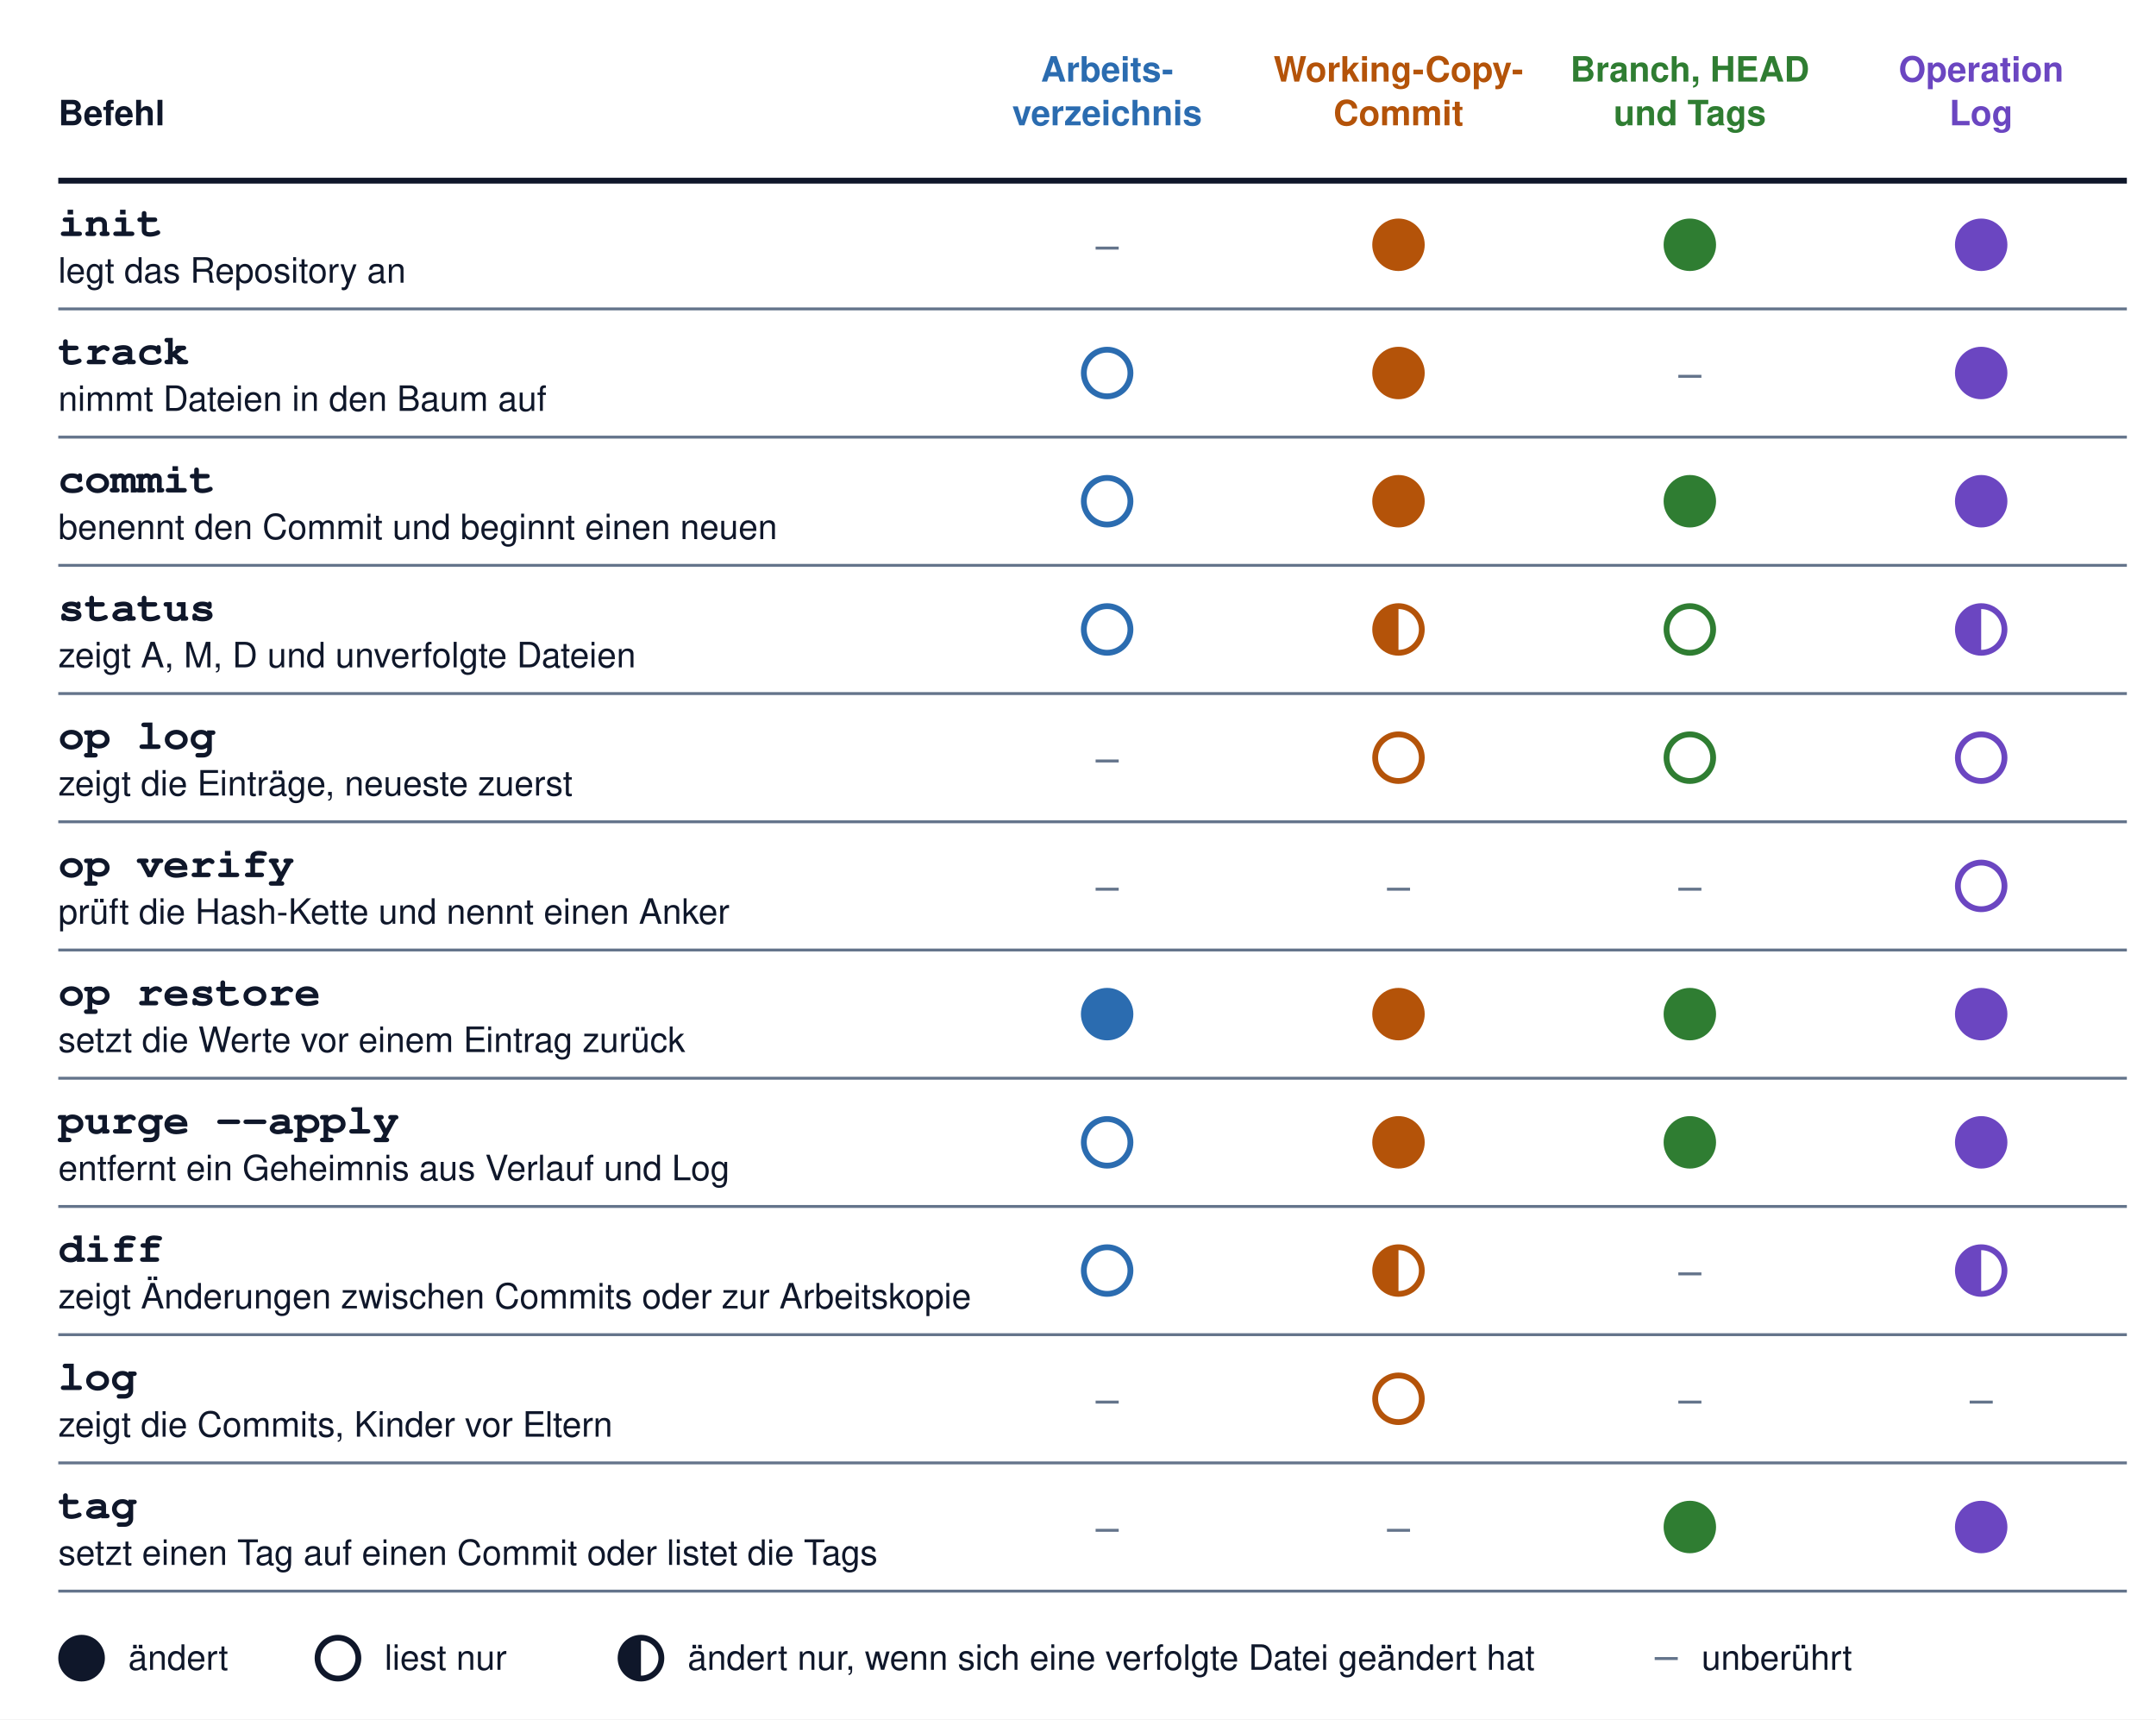
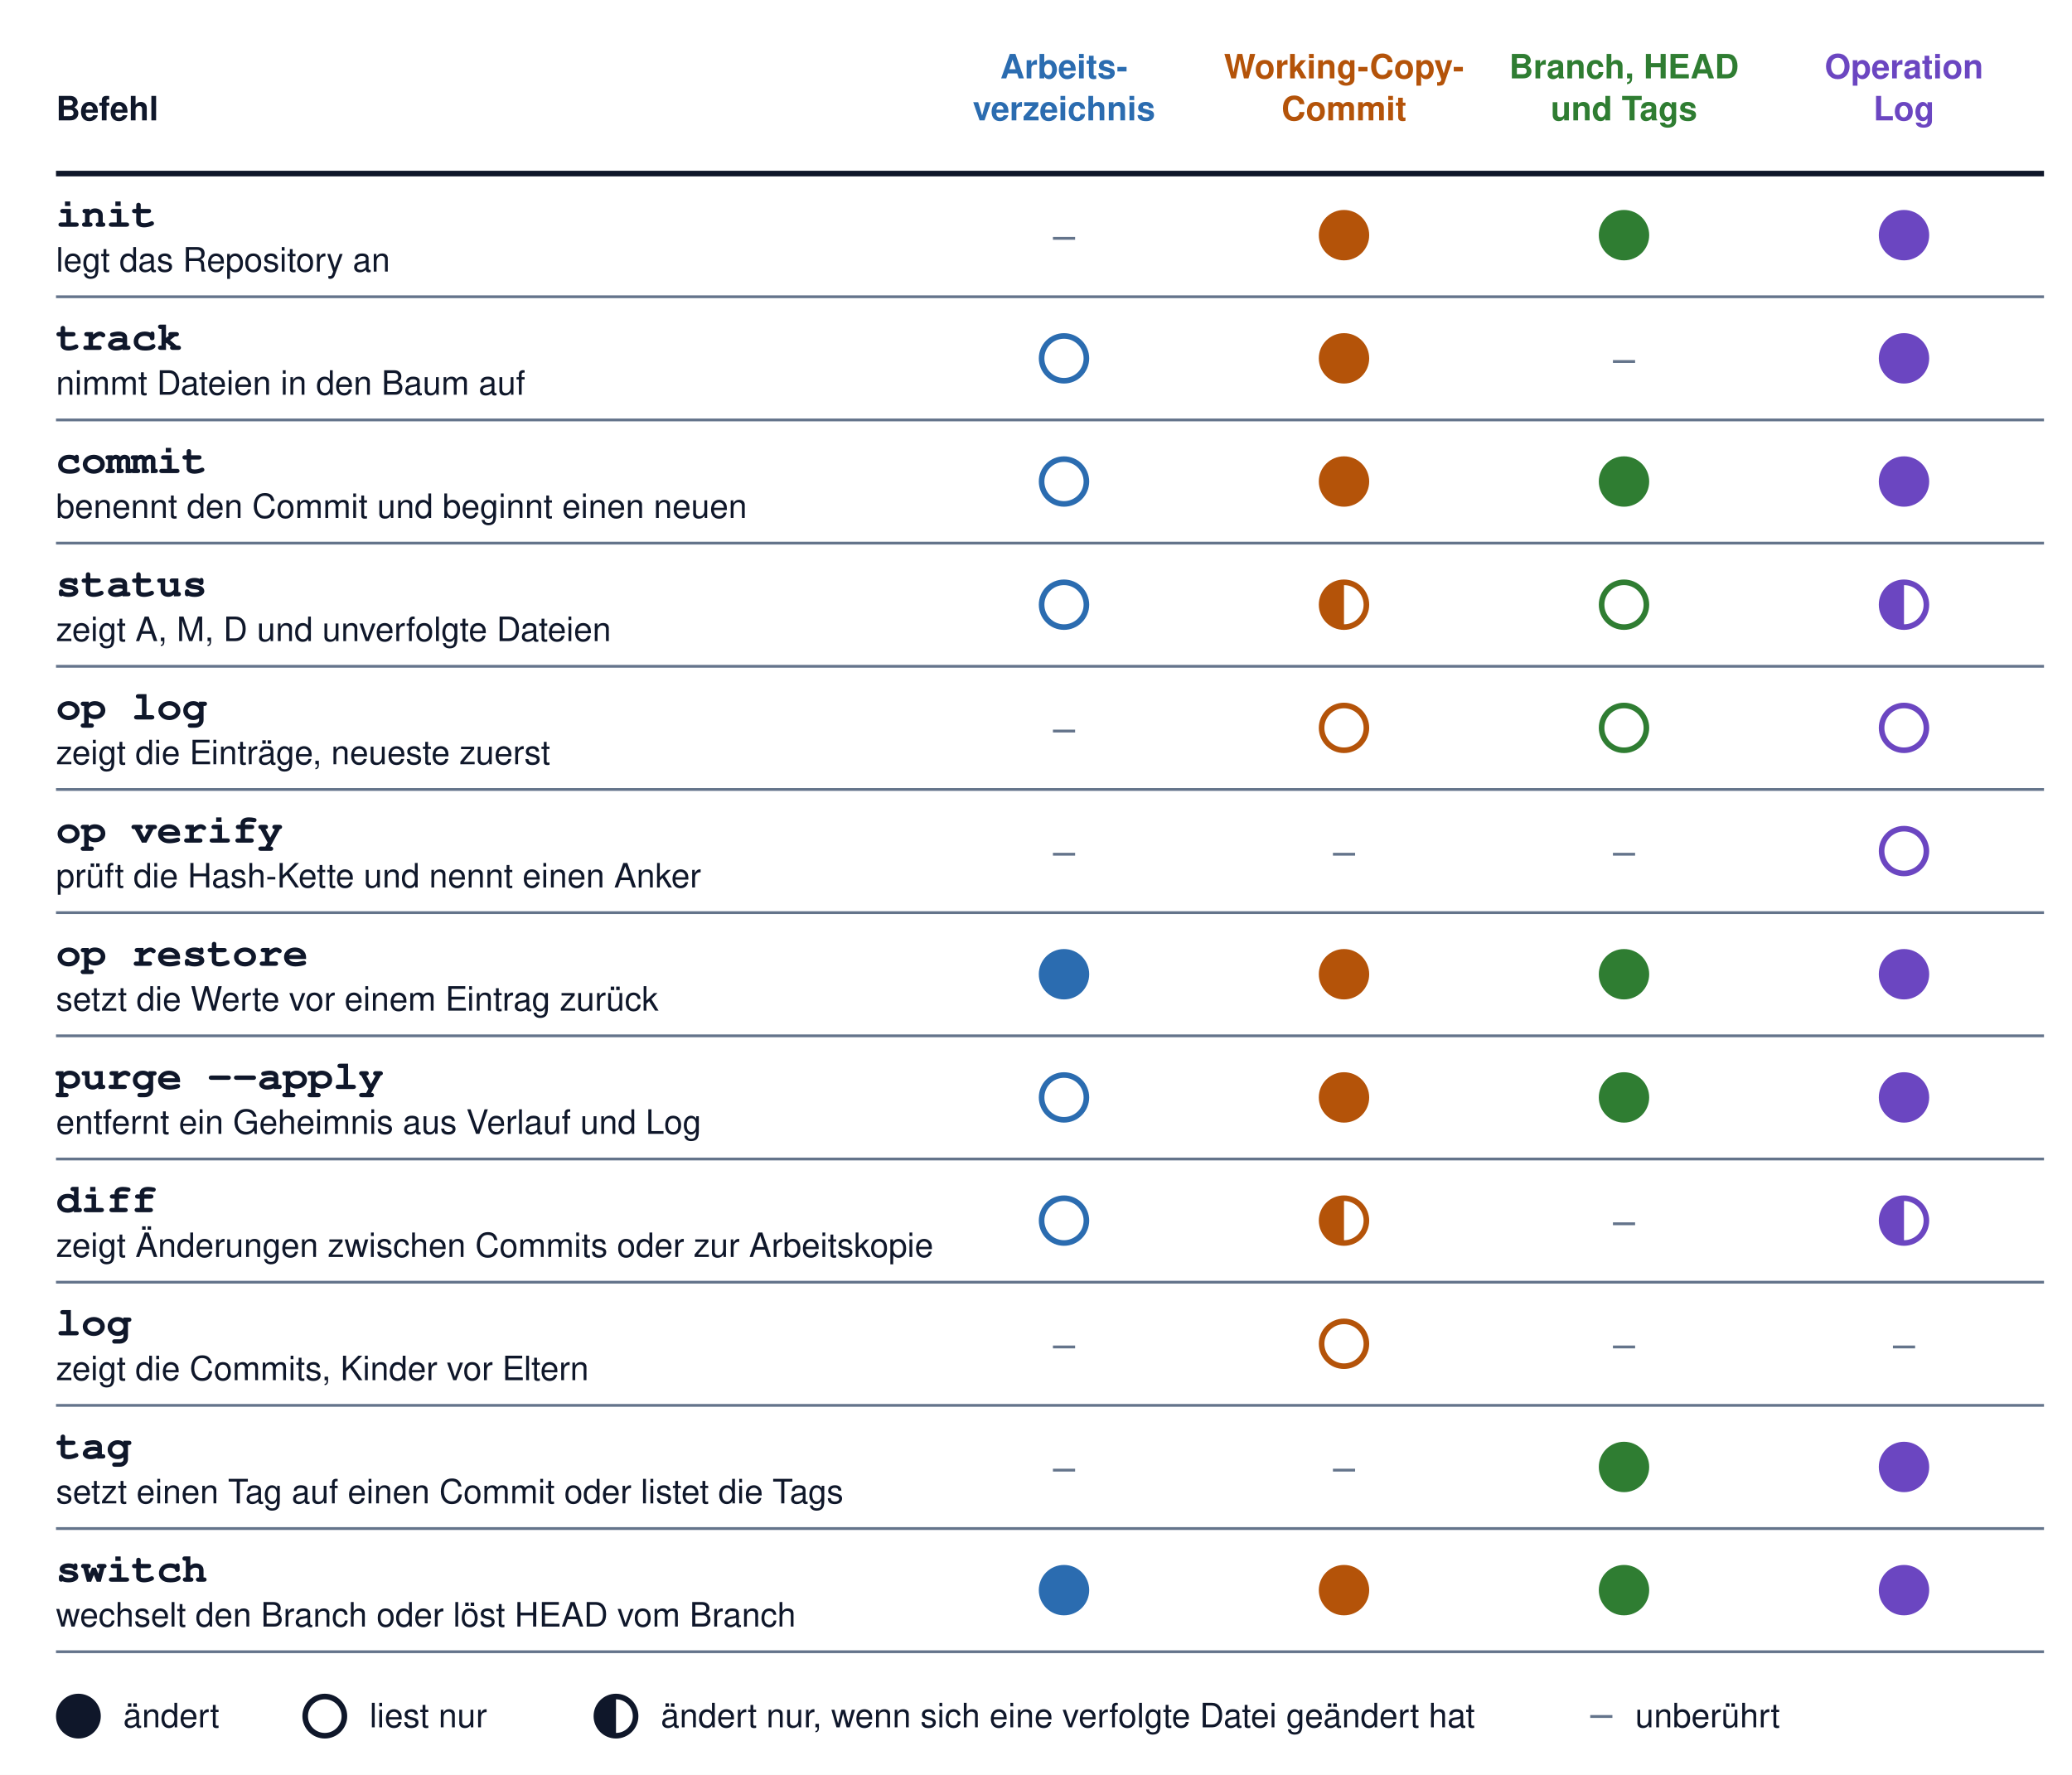
- <svg xmlns="http://www.w3.org/2000/svg" viewBox="0 0 740 590" font-family="Helvetica, Arial, sans-serif">
-   <rect x="0" y="0" width="740" height="590" fill="#FFFFFF" />
+ <svg xmlns="http://www.w3.org/2000/svg" viewBox="0 0 740 634" font-family="Helvetica, Arial, sans-serif">
+   <rect x="0" y="0" width="740" height="634" fill="#FFFFFF" />
  <g font-size="12" font-weight="bold" text-anchor="middle">
    <text x="380" y="28" fill="#2B6CB0">Arbeits-</text>
    <text x="380" y="43" fill="#2B6CB0">verzeichnis</text>
    <text x="480" y="28" fill="#B45309">Working-Copy-</text>
    <text x="480" y="43" fill="#B45309">Commit</text>
    <text x="580" y="28" fill="#2F7D32">Branch, HEAD</text>
    <text x="580" y="43" fill="#2F7D32">und Tags</text>
    <text x="680" y="28" fill="#6B46C1">Operation</text>
    <text x="680" y="43" fill="#6B46C1">Log</text>
  </g>
  <text x="20" y="43" font-size="12" font-weight="bold" fill="#0F172A">Befehl</text>
  <line x1="20" y1="62" x2="730" y2="62" stroke="#0F172A" stroke-width="2" />
  <g stroke="#64748B" stroke-width="1">
    <line x1="20" y1="106" x2="730" y2="106" />
    <line x1="20" y1="150" x2="730" y2="150" />
    <line x1="20" y1="194" x2="730" y2="194" />
    <line x1="20" y1="238" x2="730" y2="238" />
    <line x1="20" y1="282" x2="730" y2="282" />
    <line x1="20" y1="326" x2="730" y2="326" />
    <line x1="20" y1="370" x2="730" y2="370" />
    <line x1="20" y1="414" x2="730" y2="414" />
    <line x1="20" y1="458" x2="730" y2="458" />
    <line x1="20" y1="502" x2="730" y2="502" />
    <line x1="20" y1="546" x2="730" y2="546" />
+     <line x1="20" y1="590" x2="730" y2="590" />
  </g>
  <g fill="#0F172A">
    <text x="20" y="81" font-family="Courier, monospace" font-size="15" font-weight="bold">init</text>
    <text x="20" y="125" font-family="Courier, monospace" font-size="15" font-weight="bold">track</text>
    <text x="20" y="169" font-family="Courier, monospace" font-size="15" font-weight="bold">commit</text>
    <text x="20" y="213" font-family="Courier, monospace" font-size="15" font-weight="bold">status</text>
    <text x="20" y="257" font-family="Courier, monospace" font-size="15" font-weight="bold">op log</text>
    <text x="20" y="301" font-family="Courier, monospace" font-size="15" font-weight="bold">op verify</text>
    <text x="20" y="345" font-family="Courier, monospace" font-size="15" font-weight="bold">op restore</text>
    <text x="20" y="389" font-family="Courier, monospace" font-size="15" font-weight="bold">purge --apply</text>
    <text x="20" y="433" font-family="Courier, monospace" font-size="15" font-weight="bold">diff</text>
    <text x="20" y="477" font-family="Courier, monospace" font-size="15" font-weight="bold">log</text>
    <text x="20" y="521" font-family="Courier, monospace" font-size="15" font-weight="bold">tag</text>
+     <text x="20" y="565" font-family="Courier, monospace" font-size="15" font-weight="bold">switch</text>
  </g>
  <g fill="#0F172A" font-size="12">
    <text x="20" y="97">legt das Repository an</text>
    <text x="20" y="141">nimmt Dateien in den Baum auf</text>
    <text x="20" y="185">benennt den Commit und beginnt einen neuen</text>
    <text x="20" y="229">zeigt A, M, D und unverfolgte Dateien</text>
    <text x="20" y="273">zeigt die Einträge, neueste zuerst</text>
    <text x="20" y="317">prüft die Hash-Kette und nennt einen Anker</text>
    <text x="20" y="361">setzt die Werte vor einem Eintrag zurück</text>
    <text x="20" y="405">entfernt ein Geheimnis aus Verlauf und Log</text>
    <text x="20" y="449">zeigt Änderungen zwischen Commits oder zur Arbeitskopie</text>
    <text x="20" y="493">zeigt die Commits, Kinder vor Eltern</text>
    <text x="20" y="537">setzt einen Tag auf einen Commit oder listet die Tags</text>
+     <text x="20" y="581">wechselt den Branch oder löst HEAD vom Branch</text>
  </g>
  <circle cx="480" cy="84" r="9" fill="#B45309" />
  <circle cx="580" cy="84" r="9" fill="#2F7D32" />
  <circle cx="680" cy="84" r="9" fill="#6B46C1" />
  <text x="380" y="89" font-size="14" fill="#64748B" text-anchor="middle">–</text>
  <circle cx="380" cy="128" r="8" fill="none" stroke="#2B6CB0" stroke-width="2" />
  <circle cx="480" cy="128" r="9" fill="#B45309" />
  <text x="580" y="133" font-size="14" fill="#64748B" text-anchor="middle">–</text>
  <circle cx="680" cy="128" r="9" fill="#6B46C1" />
  <circle cx="380" cy="172" r="8" fill="none" stroke="#2B6CB0" stroke-width="2" />
  <circle cx="480" cy="172" r="9" fill="#B45309" />
  <circle cx="580" cy="172" r="9" fill="#2F7D32" />
  <circle cx="680" cy="172" r="9" fill="#6B46C1" />
  <circle cx="380" cy="216" r="8" fill="none" stroke="#2B6CB0" stroke-width="2" />
  <circle cx="480" cy="216" r="8" fill="none" stroke="#B45309" stroke-width="2" />
  <path d="M480,208 A8,8 0 0 0 480,224 Z" fill="#B45309" />
  <circle cx="580" cy="216" r="8" fill="none" stroke="#2F7D32" stroke-width="2" />
  <circle cx="680" cy="216" r="8" fill="none" stroke="#6B46C1" stroke-width="2" />
  <path d="M680,208 A8,8 0 0 0 680,224 Z" fill="#6B46C1" />
  <text x="380" y="265" font-size="14" fill="#64748B" text-anchor="middle">–</text>
  <circle cx="480" cy="260" r="8" fill="none" stroke="#B45309" stroke-width="2" />
  <circle cx="580" cy="260" r="8" fill="none" stroke="#2F7D32" stroke-width="2" />
  <circle cx="680" cy="260" r="8" fill="none" stroke="#6B46C1" stroke-width="2" />
  <text x="380" y="309" font-size="14" fill="#64748B" text-anchor="middle">–</text>
  <text x="480" y="309" font-size="14" fill="#64748B" text-anchor="middle">–</text>
  <text x="580" y="309" font-size="14" fill="#64748B" text-anchor="middle">–</text>
  <circle cx="680" cy="304" r="8" fill="none" stroke="#6B46C1" stroke-width="2" />
  <circle cx="380" cy="348" r="9" fill="#2B6CB0" />
  <circle cx="480" cy="348" r="9" fill="#B45309" />
  <circle cx="580" cy="348" r="9" fill="#2F7D32" />
  <circle cx="680" cy="348" r="9" fill="#6B46C1" />
  <circle cx="380" cy="392" r="8" fill="none" stroke="#2B6CB0" stroke-width="2" />
  <circle cx="480" cy="392" r="9" fill="#B45309" />
  <circle cx="580" cy="392" r="9" fill="#2F7D32" />
  <circle cx="680" cy="392" r="9" fill="#6B46C1" />
  <circle cx="380" cy="436" r="8" fill="none" stroke="#2B6CB0" stroke-width="2" />
  <circle cx="480" cy="436" r="8" fill="none" stroke="#B45309" stroke-width="2" />
  <path d="M480,428 A8,8 0 0 0 480,444 Z" fill="#B45309" />
  <text x="580" y="441" font-size="14" fill="#64748B" text-anchor="middle">–</text>
  <circle cx="680" cy="436" r="8" fill="none" stroke="#6B46C1" stroke-width="2" />
  <path d="M680,428 A8,8 0 0 0 680,444 Z" fill="#6B46C1" />
  <text x="380" y="485" font-size="14" fill="#64748B" text-anchor="middle">–</text>
  <circle cx="480" cy="480" r="8" fill="none" stroke="#B45309" stroke-width="2" />
  <text x="580" y="485" font-size="14" fill="#64748B" text-anchor="middle">–</text>
  <text x="680" y="485" font-size="14" fill="#64748B" text-anchor="middle">–</text>
  <text x="380" y="529" font-size="14" fill="#64748B" text-anchor="middle">–</text>
  <text x="480" y="529" font-size="14" fill="#64748B" text-anchor="middle">–</text>
  <circle cx="580" cy="524" r="9" fill="#2F7D32" />
  <circle cx="680" cy="524" r="9" fill="#6B46C1" />
+   <circle cx="380" cy="568" r="9" fill="#2B6CB0" />
+   <circle cx="480" cy="568" r="9" fill="#B45309" />
+   <circle cx="580" cy="568" r="9" fill="#2F7D32" />
+   <circle cx="680" cy="568" r="9" fill="#6B46C1" />
  <g fill="#0F172A" font-size="12">
-     <circle cx="28" cy="569" r="8" fill="#0F172A" />
-     <text x="44" y="573">ändert</text>
-     <circle cx="116" cy="569" r="7" fill="none" stroke="#0F172A" stroke-width="2" />
-     <text x="132" y="573">liest nur</text>
-     <circle cx="220" cy="569" r="7" fill="none" stroke="#0F172A" stroke-width="2" />
-     <path d="M220,562 A7,7 0 0 0 220,576 Z" fill="#0F172A" />
-     <text x="236" y="573">ändert nur, wenn sich eine verfolgte Datei geändert hat</text>
-     <text x="568" y="573" font-size="14" fill="#64748B">–</text>
-     <text x="584" y="573">unberührt</text>
+     <circle cx="28" cy="613" r="8" fill="#0F172A" />
+     <text x="44" y="617">ändert</text>
+     <circle cx="116" cy="613" r="7" fill="none" stroke="#0F172A" stroke-width="2" />
+     <text x="132" y="617">liest nur</text>
+     <circle cx="220" cy="613" r="7" fill="none" stroke="#0F172A" stroke-width="2" />
+     <path d="M220,606 A7,7 0 0 0 220,620 Z" fill="#0F172A" />
+     <text x="236" y="617">ändert nur, wenn sich eine verfolgte Datei geändert hat</text>
+     <text x="568" y="617" font-size="14" fill="#64748B">–</text>
+     <text x="584" y="617">unberührt</text>
  </g>
</svg>
